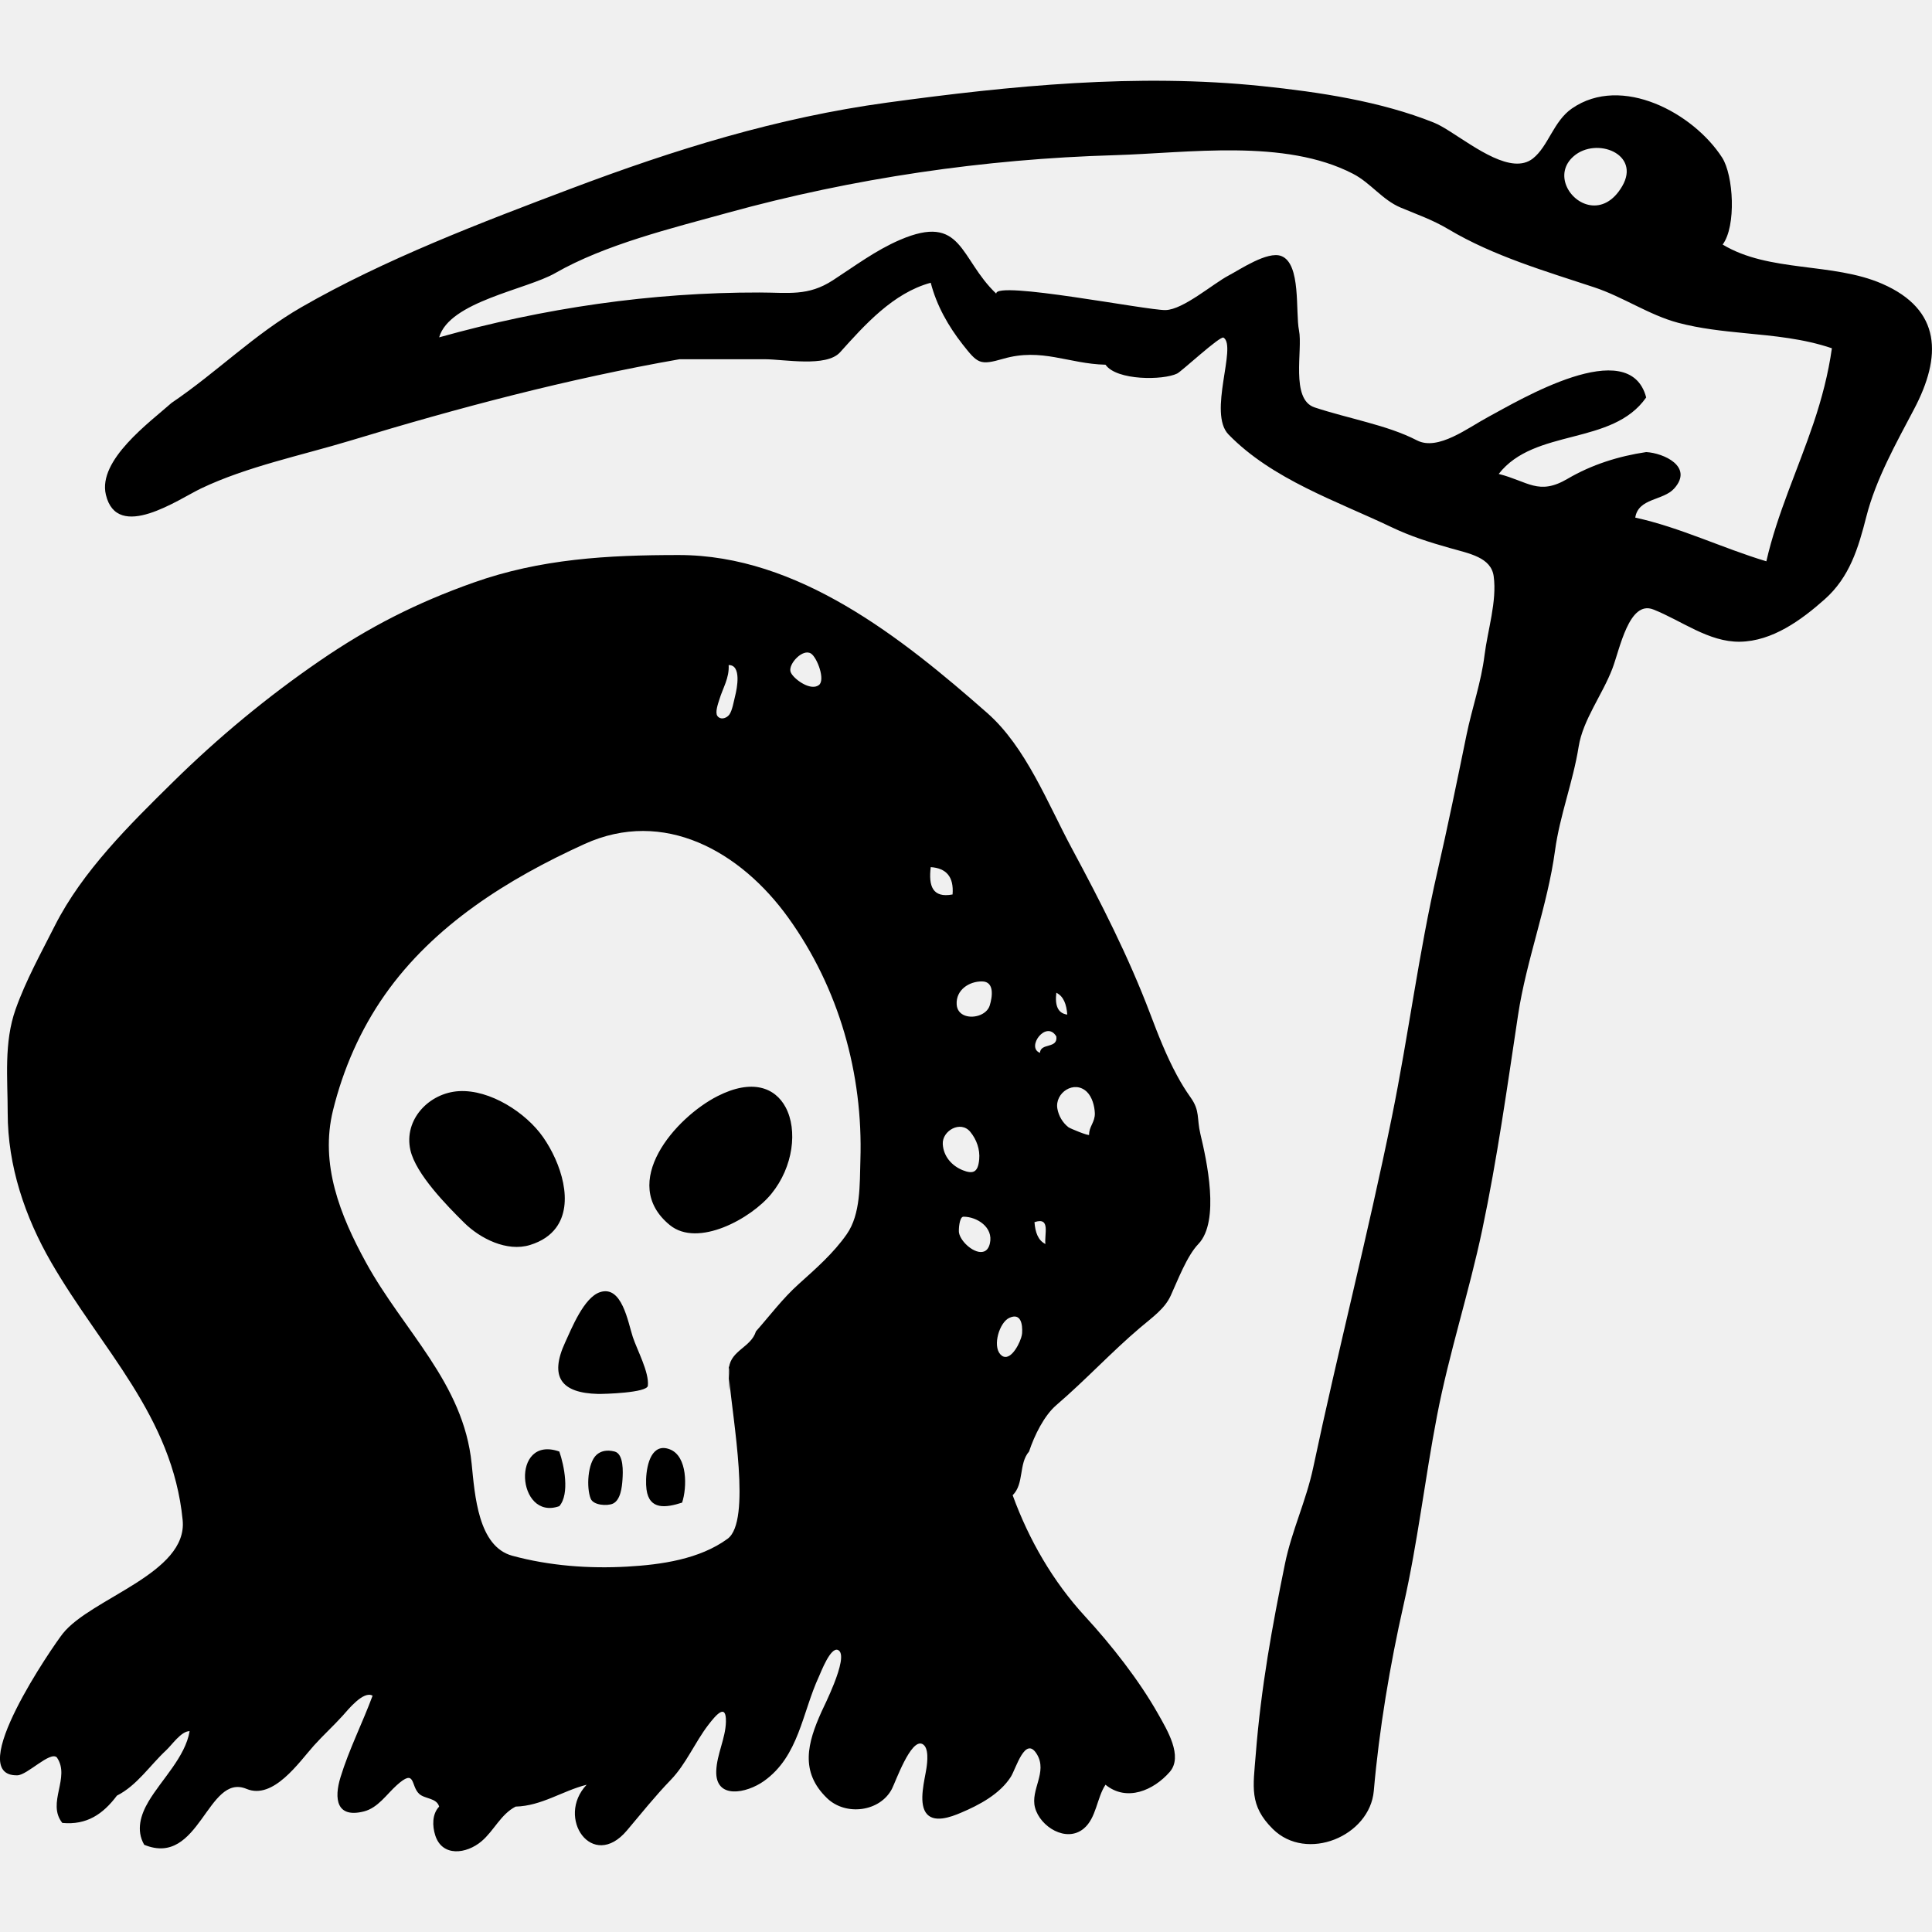
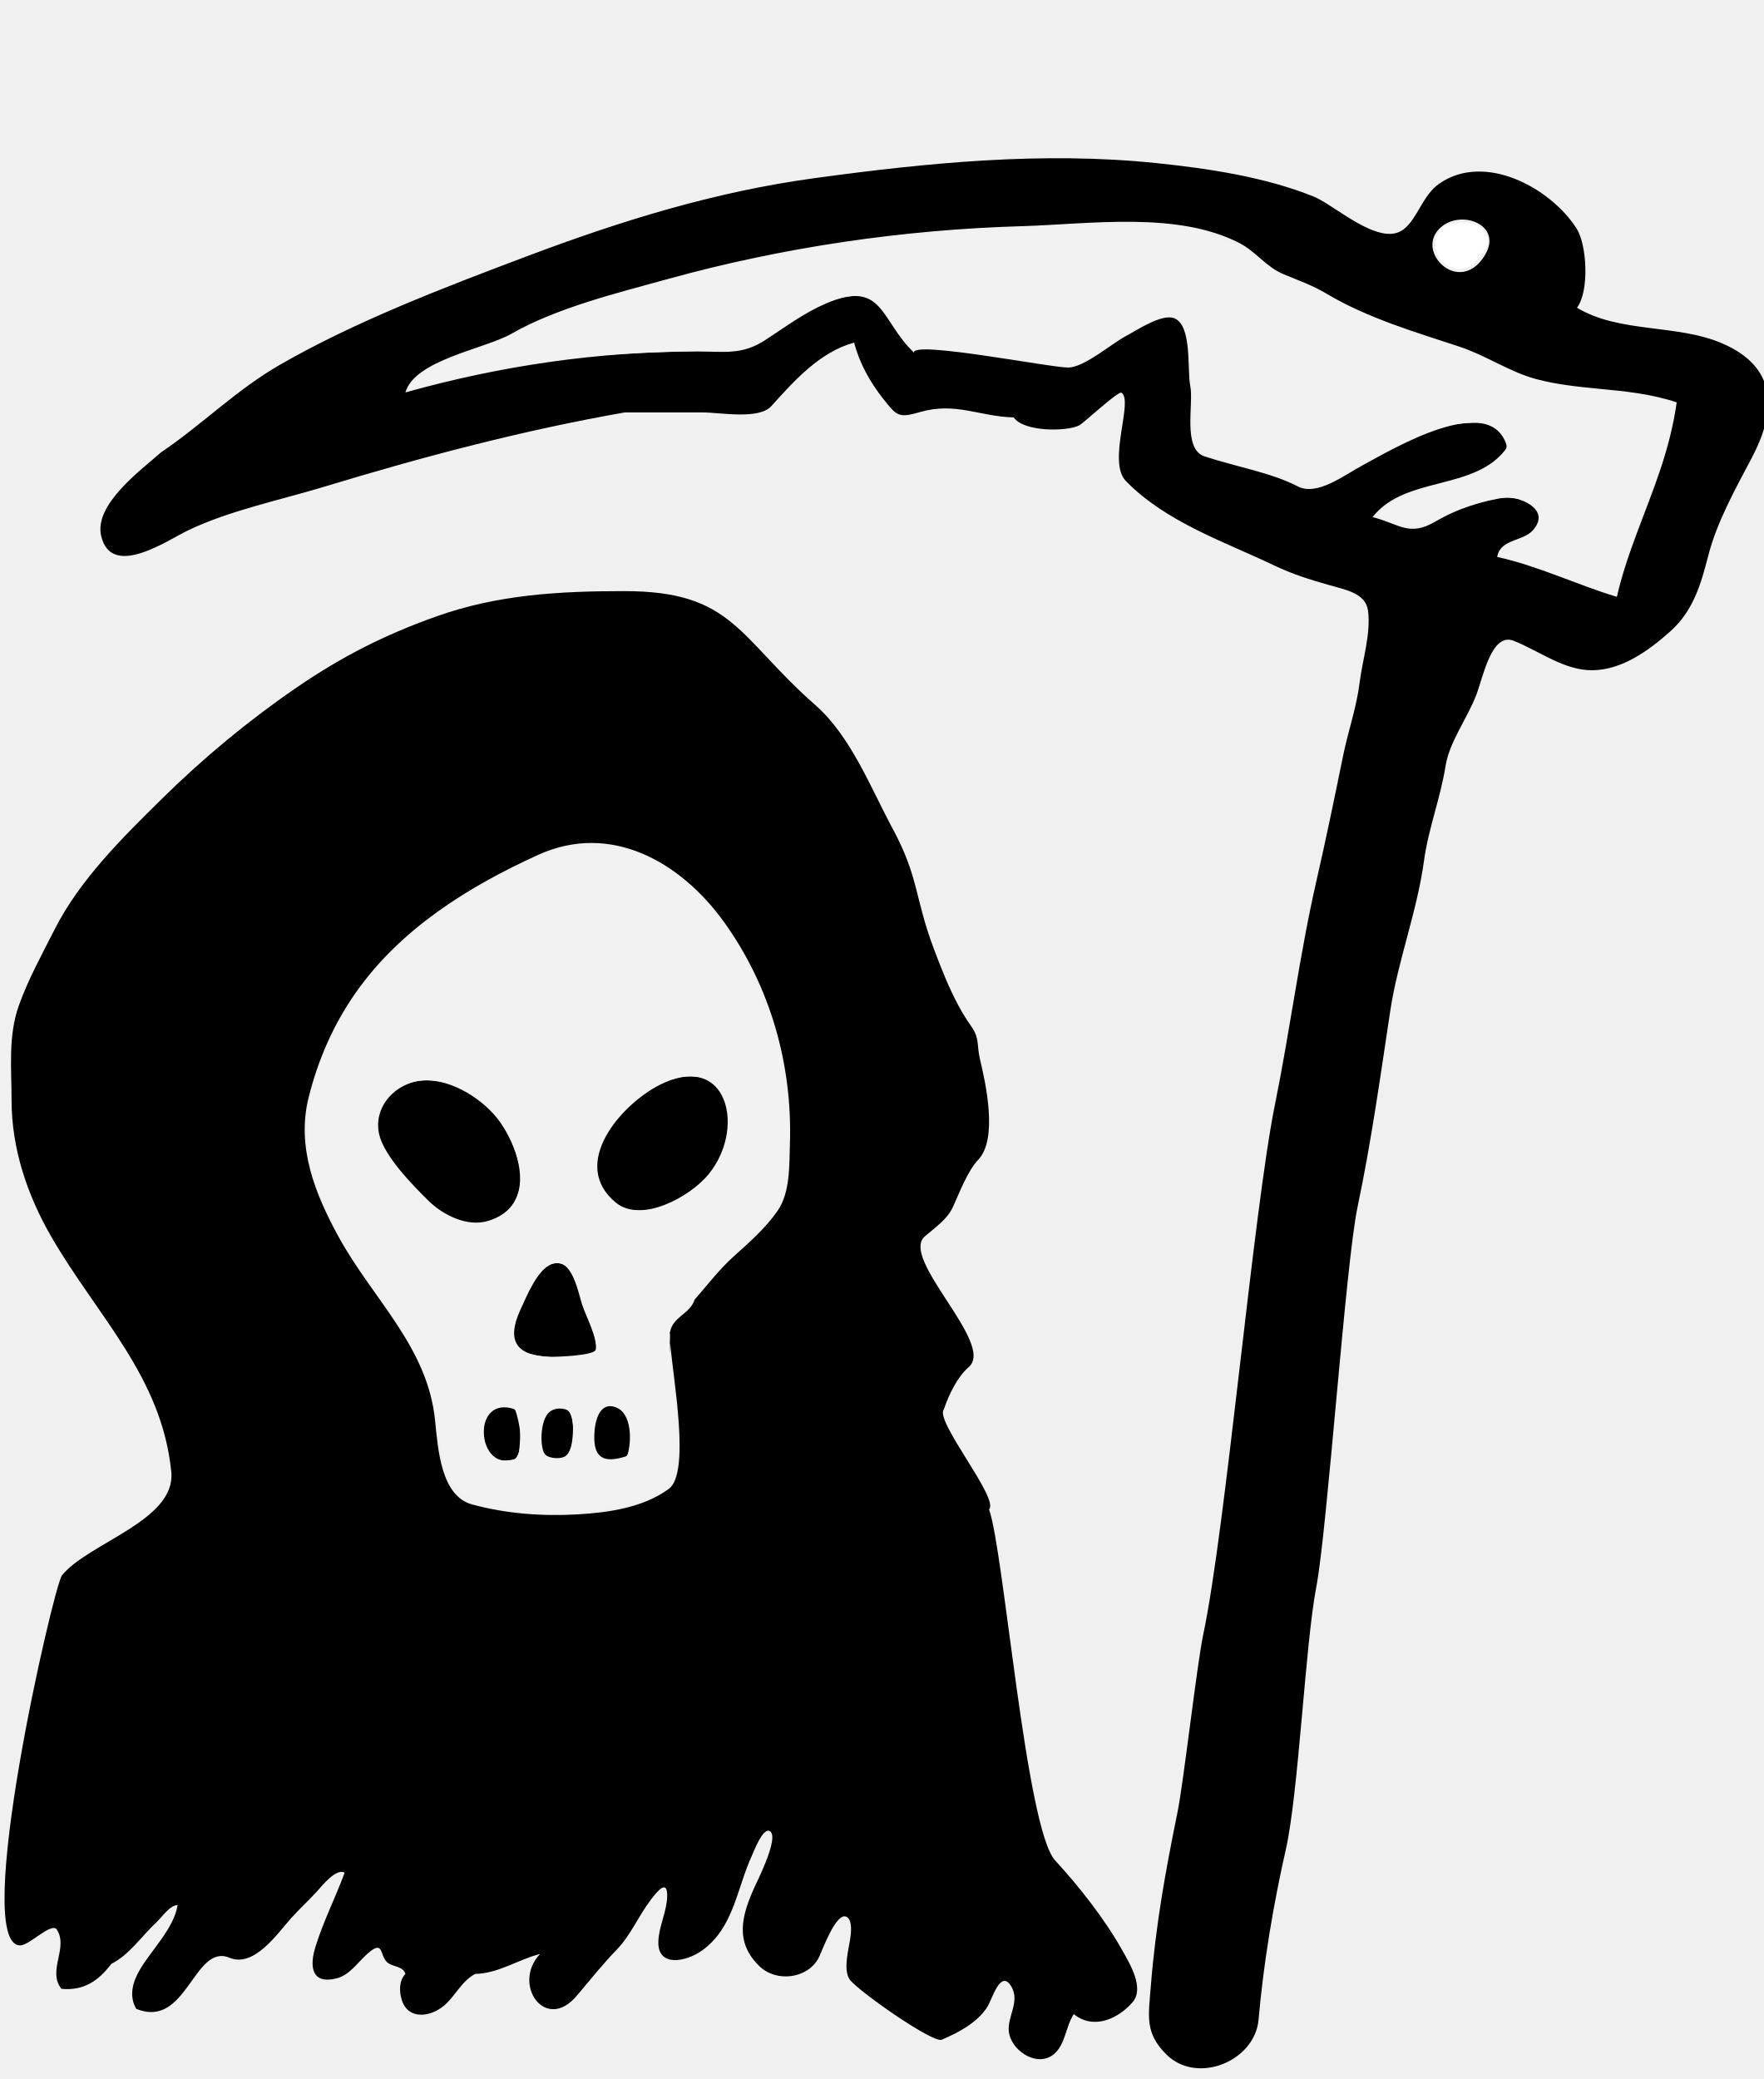
- <svg xmlns="http://www.w3.org/2000/svg" version="1.1" id="Capa_1" x="0px" y="0px" viewBox="0 0 117.319 117.319" style="enable-background:new 0 0 117.319 117.319;" xml:space="preserve">
-   <g id="_x30_304-death-scythe">
-     <g>
-       <path style="fill-rule:evenodd;clip-rule:evenodd;" d="M114.295,17.233c-3.003-1.311-6.868-0.677-9.688-2.383    c0.837-1.123,0.659-4.205-0.032-5.28c-1.735-2.697-6.094-5.072-9.119-2.985c-1.123,0.775-1.436,2.302-2.373,3.04    c-0.322,0.253-0.702,0.336-1.116,0.304c-1.619-0.126-3.755-2.024-4.885-2.479c-3.244-1.303-6.992-1.863-10.449-2.222    C69.047,4.441,61.394,5.203,53.87,6.231c-6.676,0.911-12.908,2.85-19.195,5.223c-5.455,2.059-11.307,4.287-16.365,7.196    c-2.885,1.66-5.131,3.947-7.892,5.816c-1.325,1.176-4.49,3.47-3.989,5.575c0.685,2.88,4.431,0.263,5.773-0.377    c2.788-1.333,6.115-2.012,9.07-2.907c6.572-1.998,13.221-3.755,19.99-4.943h5.159c1.193,0,3.758,0.505,4.592-0.422    c1.489-1.653,3.218-3.602,5.505-4.222c0.359,1.384,1.061,2.628,1.94,3.747c0.914,1.162,1.041,1.28,2.456,0.871    c2.346-0.681,3.957,0.304,6.217,0.359c0.677,0.97,3.506,0.95,4.351,0.536c0.274-0.134,2.612-2.308,2.816-2.181    c0.832,0.516-0.965,4.583,0.302,5.881c2.662,2.734,6.578,4.043,9.887,5.624c1.177,0.561,2.273,0.909,3.563,1.274    c1.192,0.338,2.496,0.567,2.653,1.714c0.207,1.515-0.368,3.274-0.556,4.789c-0.206,1.663-0.762,3.221-1.097,4.858    c-0.565,2.768-1.134,5.535-1.766,8.289c-1.135,4.945-1.753,9.918-2.763,14.892c-1.456,7.163-3.271,14.174-4.777,21.293    c-0.427,2.02-1.306,3.834-1.717,5.85c-0.381,1.868-0.744,3.741-1.048,5.622c-0.317,1.973-0.569,3.957-0.725,5.948    c-0.156,1.977-0.408,3.095,1.033,4.524c2.053,2.039,5.896,0.447,6.136-2.314c0.324-3.724,0.98-7.64,1.807-11.291    c0.861-3.794,1.292-7.636,2.031-11.479c0.734-3.818,1.947-7.502,2.747-11.3c0.91-4.314,1.518-8.684,2.175-13.041    c0.5-3.317,1.79-6.634,2.244-9.983c0.291-2.143,1.094-4.171,1.434-6.305c0.262-1.647,1.443-3.15,2.054-4.758    c0.451-1.188,1.01-4.159,2.479-3.58c1.7,0.667,3.365,1.989,5.26,1.959c1.969-0.029,3.729-1.315,5.141-2.569    c1.524-1.349,2.051-3.121,2.536-5.025c0.578-2.271,1.806-4.454,2.901-6.533C117.912,21.654,117.915,18.812,114.295,17.233z     M95.564,9.484c1.371-1.187,4.092-0.141,2.941,1.826c-1.12,1.916-2.905,1.16-3.39-0.031C94.878,10.697,94.951,10.012,95.564,9.484    z M110.131,25.678c-0.946,2.809-2.209,5.506-2.871,8.407c-2.682-0.805-5.214-2.053-7.96-2.654    c0.182-1.195,1.696-1.023,2.362-1.765c1.197-1.333-0.645-2.157-1.699-2.214c-1.668,0.247-3.31,0.763-4.774,1.623    c-1.758,1.033-2.395,0.157-4.181-0.296c2.184-2.803,6.896-1.694,8.955-4.644c-1.014-3.873-7.746,0.196-9.578,1.176    c-1.239,0.66-3.062,2.09-4.339,1.431c-0.953-0.491-1.988-0.809-3.017-1.095c-1.068-0.3-2.15-0.56-3.204-0.909    c-1.478-0.491-0.706-3.486-0.944-4.672c-0.225-1.117,0.141-4.065-1.082-4.521c-0.836-0.312-2.514,0.83-3.187,1.182    c-0.962,0.506-2.76,2.077-3.835,2.102c-1.119,0.024-10.363-1.812-10.281-0.997c-2.248-2.132-2.027-4.911-5.856-3.262    c-1.463,0.63-2.736,1.588-4.062,2.448c-1.51,0.983-2.691,0.746-4.453,0.744c-6.59-0.012-13.117,0.946-19.458,2.723    c0.621-2.171,5.297-2.897,7.045-3.9c3.039-1.741,7.075-2.724,10.468-3.661c7.617-2.102,15.6-3.272,23.488-3.5    c4.513-0.133,10.34-1.021,14.493,1.129c1.07,0.552,1.777,1.584,2.894,2.053c0.997,0.42,1.926,0.734,2.9,1.315    c2.738,1.631,5.906,2.55,8.844,3.523c1.751,0.577,3.34,1.688,5.107,2.157c1.338,0.355,2.694,0.497,4.052,0.63    c1.773,0.173,3.549,0.33,5.282,0.917C111.022,22.694,110.628,24.202,110.131,25.678z M72.298,66.641    c-0.302-0.426-0.577-0.87-0.824-1.331c-0.652-1.203-1.15-2.481-1.633-3.757c-1.313-3.466-2.997-6.766-4.752-10.03    c-1.472-2.738-2.787-6.156-5.141-8.228c-5.181-4.558-11.483-9.595-18.736-9.591c-4.318,0-8.394,0.23-12.465,1.676    c-3.459,1.227-6.336,2.693-9.314,4.736c-3.186,2.183-6.181,4.664-8.933,7.375c-2.629,2.589-5.489,5.402-7.17,8.721    c-0.837,1.657-1.762,3.323-2.383,5.076c-0.718,2.028-0.48,4.187-0.48,6.293c0,3.209,1.045,6.311,2.64,9.071    c3.054,5.286,7.367,9.328,7.985,15.658c0.317,3.235-5.543,4.721-7.273,6.88c-0.551,0.689-6.087,8.688-2.766,8.615    c0.605-0.012,1.989-1.484,2.398-1.089c0.849,1.219-0.635,2.764,0.332,3.979c1.477,0.141,2.466-0.524,3.317-1.657    c1.227-0.624,1.996-1.831,2.985-2.75c0.354-0.326,0.915-1.168,1.43-1.166c-0.262,1.568-1.703,2.936-2.493,4.267    c-0.482,0.813-0.772,1.751-0.265,2.634c3.377,1.39,3.826-4.391,6.214-3.394c1.63,0.679,3.192-1.627,4.088-2.628    c0.565-0.63,1.188-1.193,1.752-1.818c0.299-0.332,1.26-1.543,1.814-1.213c-0.611,1.651-1.43,3.262-1.947,4.948    c-0.403,1.313-0.25,2.503,1.422,2.079c0.85-0.218,1.373-1.034,1.988-1.588c1.166-1.054,0.836,0.028,1.363,0.518    c0.346,0.324,1.061,0.238,1.216,0.777c-0.436,0.459-0.416,1.178-0.24,1.737c0.42,1.333,1.897,1.146,2.813,0.369    c0.757-0.64,1.164-1.637,2.071-2.106c1.584-0.041,2.826-0.95,4.312-1.327c-1.894,2,0.35,5.265,2.447,2.776    c0.877-1.04,1.714-2.089,2.661-3.07c0.928-0.958,1.467-2.283,2.286-3.347c0.444-0.575,1.092-1.356,1.064-0.179    c-0.023,1.003-0.55,1.963-0.587,2.978c-0.063,1.755,1.842,1.366,2.893,0.62c2.133-1.513,2.322-4.154,3.345-6.356    c0.119-0.257,0.699-1.798,1.15-1.607c0.395,0.169,0.124,1.134-0.238,2.051c-0.3,0.762-0.663,1.49-0.759,1.702    c-0.851,1.89-1.328,3.645,0.34,5.251c1.139,1.095,3.213,0.82,3.935-0.565c0.22-0.422,1.143-3.062,1.845-2.73    c0.426,0.202,0.302,1.142,0.252,1.476c-0.105,0.701-0.477,2.02-0.046,2.681c0.448,0.687,1.538,0.277,2.135,0.022    c1.119-0.471,2.369-1.137,3.035-2.183c0.312-0.489,0.877-2.55,1.587-1.368c0.655,1.091-0.408,2.151-0.117,3.237    c0.308,1.162,1.902,2.155,2.959,1.272c0.766-0.638,0.789-1.859,1.32-2.662c1.294,1.056,2.927,0.338,3.899-0.775    c0.827-0.946-0.157-2.554-0.702-3.521c-1.162-2.059-2.842-4.193-4.435-5.924c-1.954-2.124-3.413-4.654-4.399-7.359    c0.711-0.699,0.353-1.912,0.995-2.654c0.329-0.993,0.921-2.187,1.658-2.819c1.79-1.537,3.356-3.235,5.084-4.699    c0.752-0.64,1.492-1.144,1.86-1.947c0.422-0.92,0.983-2.412,1.68-3.137c1.33-1.39,0.498-5.107,0.121-6.688    C72.664,67.906,72.881,67.456,72.298,66.641z M49.251,39.689c0.371,0.245,0.881,1.602,0.475,1.91    c-0.476,0.361-1.389-0.273-1.65-0.667c-0.037-0.055-0.062-0.108-0.076-0.159C47.878,40.301,48.755,39.361,49.251,39.689z     M43.679,42.488c0.219-0.726,0.613-1.311,0.568-2.102c0.798-0.014,0.504,1.439,0.396,1.863c-0.078,0.304-0.172,0.895-0.356,1.146    c-0.14,0.189-0.43,0.306-0.629,0.173c-0.035-0.022-0.067-0.053-0.095-0.092C43.409,43.258,43.608,42.718,43.679,42.488z     M51.42,74.943c-0.804,1.154-1.867,2.084-2.905,3.017c-0.997,0.895-1.732,1.89-2.611,2.886c-0.297,0.965-1.502,1.144-1.635,2.195    c0.005,0.14,0.009,0.407,0.01,0.675c0.207,2.475,1.359,8.659-0.095,9.723c-1.704,1.248-4.041,1.576-6.091,1.692    c-2.328,0.133-4.73-0.047-6.986-0.66c-2.071-0.565-2.272-3.659-2.467-5.594c-0.493-4.899-4.134-8.05-6.416-12.211    c-1.566-2.856-2.812-5.967-2.001-9.249c0.617-2.501,1.659-4.888,3.14-6.998c2.98-4.246,7.481-7.051,12.128-9.165    c4.82-2.195,9.478,0.443,12.374,4.469c3.077,4.277,4.551,9.475,4.382,14.728C52.202,71.908,52.273,73.72,51.42,74.943z     M56.518,52.656c0.933,0.061,1.413,0.577,1.326,1.659C56.618,54.546,56.379,53.79,56.518,52.656z M57.249,69.474    c-0.045-0.811,1.085-1.459,1.672-0.742c0.384,0.469,0.595,1.066,0.54,1.67c-0.038,0.404-0.13,0.65-0.329,0.74    c-0.152,0.065-0.365,0.041-0.664-0.079C57.793,70.793,57.29,70.216,57.249,69.474z M60.11,75.506    c-0.064,0.279-0.196,0.434-0.361,0.491c-0.534,0.196-1.42-0.575-1.516-1.148c-0.026-0.155,0.015-0.966,0.274-0.966    C59.321,73.883,60.337,74.522,60.11,75.506z M60.1,61.059c-0.185,0.595-1.069,0.838-1.601,0.567    c-0.225-0.114-0.388-0.322-0.406-0.634c-0.052-0.881,0.758-1.407,1.544-1.396C60.401,59.605,60.262,60.537,60.1,61.059z     M62.066,80.959c-0.005,0.073-0.026,0.169-0.06,0.279c-0.19,0.595-0.778,1.547-1.267,0.997c-0.472-0.532-0.049-1.93,0.548-2.208    C61.995,79.699,62.102,80.421,62.066,80.959z M64.145,60.284c0.445,0.218,0.618,0.709,0.664,1.327    C64.225,61.532,64.053,61.041,64.145,60.284z M63.482,75.541c-0.445-0.218-0.618-0.709-0.664-1.327    C63.817,73.879,63.406,74.954,63.482,75.541z M63.151,63.933c-0.864-0.328,0.382-2.022,0.994-0.995    C64.247,63.703,63.187,63.306,63.151,63.933z M66.136,68.907c0.002,0.094-1.153-0.377-1.258-0.459    c-0.352-0.273-0.592-0.687-0.67-1.125c-0.168-0.962,1.026-1.765,1.794-1.019c0.318,0.308,0.465,0.862,0.481,1.291    C66.502,68.145,66.123,68.406,66.136,68.907z M44.247,83.169c0.002-0.047,0.017-0.083,0.022-0.127    C44.264,82.901,44.256,82.889,44.247,83.169z M44.279,83.718c-0.017-0.208-0.03-0.399-0.032-0.549    C44.271,85.083,44.282,84.422,44.279,83.718z M43.578,66.559c-2.565,1.301-6.032,5.27-2.907,7.83    c1.705,1.398,4.95-0.397,6.169-1.894c1.338-1.641,1.601-3.877,0.868-5.253C47.07,66.041,45.676,65.495,43.578,66.559z     M33.756,74.568c1.125-1.496,0.31-3.957-0.773-5.51c-1.041-1.494-3.225-2.905-5.114-2.799c-1.821,0.106-3.366,1.733-2.948,3.58    c0.33,1.453,2.213,3.37,3.274,4.418c0.967,0.954,2.591,1.777,3.992,1.343C32.912,75.376,33.421,75.015,33.756,74.568z     M39.34,84.15c0.045-0.408-0.118-0.952-0.326-1.492c-0.208-0.542-0.46-1.083-0.59-1.478c-0.292-0.897-0.659-3.16-1.993-2.713    c-0.974,0.324-1.717,2.193-2.109,3.041c-0.986,2.13-0.218,3.082,1.985,3.137C36.684,84.653,39.292,84.578,39.34,84.15z     M40.67,88.008c-0.263-0.1-0.481-0.1-0.661-0.026c-0.738,0.298-0.839,1.798-0.751,2.462c0.169,1.268,1.187,1.113,2.162,0.801    C41.722,90.341,41.763,88.424,40.67,88.008z M33.964,91.46c0.648-0.746,0.29-2.493,0-3.317    C31.004,87.101,31.373,92.385,33.964,91.46z M37.323,88.143c-0.487-0.124-0.846-0.026-1.098,0.2    c-0.546,0.493-0.624,2.004-0.355,2.664c0.164,0.402,0.995,0.454,1.343,0.302c0.472-0.212,0.558-1.011,0.587-1.466    C37.83,89.391,37.884,88.29,37.323,88.143z" />
+ <svg xmlns="http://www.w3.org/2000/svg" version="1.1" id="Capa_1" x="0px" y="0px" viewBox="0 0 117.319 138.319" xml:space="preserve" width="117.319" height="138.319">
+   <defs id="defs40" />
+   <g id="_x30_304-death-scythe" transform="translate(0.3027453,5.62406)">
+     <g id="g4">
+       <path style="clip-rule:evenodd;fill-rule:evenodd" d="m 114.295,17.233 c -3.003,-1.311 -6.868,-0.677 -9.688,-2.383 0.837,-1.123 0.659,-4.205 -0.032,-5.28 C 102.84,6.873 98.481,4.498 95.456,6.585 94.333,7.36 94.02,8.887 93.083,9.625 92.761,9.878 92.381,9.961 91.967,9.929 90.348,9.803 88.212,7.905 87.082,7.45 83.838,6.147 80.09,5.587 76.633,5.228 69.047,4.441 61.394,5.203 53.87,6.231 47.194,7.142 40.962,9.081 34.675,11.454 29.22,13.513 23.368,15.741 18.31,18.65 c -2.885,1.66 -5.131,3.947 -7.892,5.816 -1.325,1.176 -4.49,3.47 -3.989,5.575 0.685,2.88 4.431,0.263 5.773,-0.377 2.788,-1.333 6.115,-2.012 9.07,-2.907 6.572,-1.998 13.221,-3.755 19.99,-4.943 l 5.159,0 c 1.193,0 3.758,0.505 4.592,-0.422 1.489,-1.653 3.218,-3.602 5.505,-4.222 0.359,1.384 1.061,2.628 1.94,3.747 0.914,1.162 1.041,1.28 2.456,0.871 2.346,-0.681 3.957,0.304 6.217,0.359 0.677,0.97 3.506,0.95 4.351,0.536 0.274,-0.134 2.612,-2.308 2.816,-2.181 0.832,0.516 -0.965,4.583 0.302,5.881 2.662,2.734 6.578,4.043 9.887,5.624 1.177,0.561 2.273,0.909 3.563,1.274 1.192,0.338 2.496,0.567 2.653,1.714 0.207,1.515 -0.368,3.274 -0.556,4.789 -0.206,1.663 -0.762,3.221 -1.097,4.858 -0.565,2.768 -1.134,5.535 -1.766,8.289 -1.135,4.945 -1.753,9.918 -2.763,14.892 -1.456,7.163 -3.271,28.174 -4.777,35.293 -0.427,2.02 -1.306,9.834 -1.717,11.85 -0.381,1.868 -0.744,3.741 -1.048,5.622 -0.317,1.973 -0.569,3.957 -0.725,5.948 -0.156,1.977 -0.408,3.095 1.033,4.524 2.053,2.039 5.896,0.447 6.136,-2.314 0.324,-3.724 0.98,-7.64 1.807,-11.291 0.861,-3.794 1.292,-13.636 2.031,-17.479 0.734,-3.818 1.947,-21.502 2.747,-25.3 0.91,-4.314 1.518,-8.684 2.175,-13.041 0.5,-3.317 1.79,-6.634 2.244,-9.983 0.291,-2.143 1.094,-4.171 1.434,-6.305 0.262,-1.647 1.443,-3.15 2.054,-4.758 0.451,-1.188 1.01,-4.159 2.479,-3.58 1.7,0.667 3.365,1.989 5.26,1.959 1.969,-0.029 3.729,-1.315 5.141,-2.569 1.524,-1.349 2.051,-3.121 2.536,-5.025 0.578,-2.271 1.806,-4.454 2.901,-6.533 1.68,-3.187 1.683,-6.029 -1.937,-7.608 z M 95.564,9.484 c 1.371,-1.187 4.092,-0.141 2.941,1.826 -1.12,1.916 -2.905,1.16 -3.39,-0.031 -0.237,-0.582 -0.164,-1.267 0.449,-1.795 z m 14.567,16.194 c -0.946,2.809 -2.209,5.506 -2.871,8.407 -2.682,-0.805 -5.214,-2.053 -7.96,-2.654 0.182,-1.195 1.696,-1.023 2.362,-1.765 1.197,-1.333 -0.645,-2.157 -1.699,-2.214 -1.668,0.247 -3.31,0.763 -4.774,1.623 -1.758,1.033 -2.395,0.157 -4.181,-0.296 2.184,-2.803 6.896,-1.694 8.955,-4.644 -1.014,-3.873 -7.746,0.196 -9.578,1.176 -1.239,0.66 -3.062,2.09 -4.339,1.431 -0.953,-0.491 -1.988,-0.809 -3.017,-1.095 -1.068,-0.3 -2.15,-0.56 -3.204,-0.909 -1.478,-0.491 -0.706,-3.486 -0.944,-4.672 -0.225,-1.117 0.141,-4.065 -1.082,-4.521 -0.836,-0.312 -2.514,0.83 -3.187,1.182 -0.962,0.506 -2.76,2.077 -3.835,2.102 C 69.658,18.853 60.414,17.017 60.496,17.832 58.248,15.7 58.469,12.921 54.64,14.57 c -1.463,0.63 -2.736,1.588 -4.062,2.448 -1.51,0.983 -2.691,0.746 -4.453,0.744 -6.59,-0.012 -13.117,0.946 -19.458,2.723 0.621,-2.171 5.297,-2.897 7.045,-3.9 3.039,-1.741 7.075,-2.724 10.468,-3.661 7.617,-2.102 15.6,-3.272 23.488,-3.5 4.513,-0.133 10.34,-1.021 14.493,1.129 1.07,0.552 1.777,1.584 2.894,2.053 0.997,0.42 1.926,0.734 2.9,1.315 2.738,1.631 5.906,2.55 8.844,3.523 1.751,0.577 3.34,1.688 5.107,2.157 1.338,0.355 2.694,0.497 4.052,0.63 1.773,0.173 3.549,0.33 5.282,0.917 -0.218,1.546 -0.612,3.054 -1.109,4.53 z M 64.298,62.641 c -0.302,-0.426 -0.577,-0.87 -0.824,-1.331 -0.652,-1.203 -1.15,-2.481 -1.633,-3.757 -1.313,-3.466 -0.997,-4.766 -2.752,-8.03 -1.472,-2.738 -2.787,-6.156 -5.141,-8.228 -5.181,-4.558 -5.483,-7.595 -12.736,-7.591 -4.318,0 -8.394,0.23 -12.465,1.676 -3.459,1.227 -6.336,2.693 -9.314,4.736 -3.186,2.183 -6.181,4.664 -8.933,7.375 -2.629,2.589 -5.489,5.402 -7.17,8.721 -0.837,1.657 -1.762,3.323 -2.383,5.076 -0.718,2.028 -0.48,4.187 -0.48,6.293 0,3.209 1.045,6.311 2.64,9.071 3.054,5.286 7.367,9.328 7.985,15.658 0.317,3.235 -5.543,4.721 -7.273,6.88 -0.551,0.689 -6.087,24.688 -2.766,24.615 0.605,-0.012 1.989,-1.484 2.398,-1.089 0.849,1.219 -0.635,2.764 0.332,3.979 1.477,0.141 2.466,-0.524 3.317,-1.657 1.227,-0.624 1.996,-1.831 2.985,-2.75 0.354,-0.326 0.915,-1.168 1.43,-1.166 -0.262,1.568 -1.703,2.936 -2.493,4.267 -0.482,0.813 -0.772,1.751 -0.265,2.634 3.377,1.39 3.826,-4.391 6.214,-3.394 1.63,0.679 3.192,-1.627 4.088,-2.628 0.565,-0.63 1.188,-1.193 1.752,-1.818 0.299,-0.332 1.26,-1.543 1.814,-1.213 -0.611,1.651 -1.43,3.262 -1.947,4.948 -0.403,1.313 -0.25,2.503 1.422,2.079 0.85,-0.218 1.373,-1.034 1.988,-1.588 1.166,-1.054 0.836,0.028 1.363,0.518 0.346,0.324 1.061,0.238 1.216,0.777 -0.436,0.459 -0.416,1.178 -0.24,1.737 0.42,1.333 1.897,1.146 2.813,0.369 0.757,-0.64 1.164,-1.637 2.071,-2.106 1.584,-0.041 2.826,-0.95 4.312,-1.327 -1.894,2 0.35,5.265 2.447,2.776 0.877,-1.04 1.714,-2.089 2.661,-3.07 0.928,-0.958 1.467,-2.283 2.286,-3.347 0.444,-0.575 1.092,-1.356 1.064,-0.179 -0.023,1.003 -0.55,1.963 -0.587,2.978 -0.063,1.755 1.842,1.366 2.893,0.62 2.133,-1.513 2.322,-4.154 3.345,-6.356 0.119,-0.257 0.699,-1.798 1.15,-1.607 0.395,0.169 0.124,1.134 -0.238,2.051 -0.3,0.762 -0.663,1.49 -0.759,1.702 -0.851,1.89 -1.328,3.645 0.34,5.251 1.139,1.095 3.213,0.82 3.935,-0.565 0.22,-0.422 1.143,-3.062 1.845,-2.73 0.426,0.202 0.302,1.142 0.252,1.476 -0.105,0.701 -0.477,2.02 -0.046,2.681 0.448,0.687 5.538,4.277 6.135,4.022 1.119,-0.471 2.369,-1.137 3.035,-2.183 0.312,-0.489 0.877,-2.55 1.587,-1.368 0.655,1.091 -0.408,2.151 -0.117,3.237 0.308,1.162 1.902,2.155 2.959,1.272 0.766,-0.638 0.789,-1.859 1.32,-2.662 1.294,1.056 2.927,0.338 3.899,-0.775 0.827,-0.946 -0.157,-2.554 -0.702,-3.521 -1.162,-2.059 -2.842,-4.193 -4.435,-5.924 -1.954,-2.124 -3.413,-20.654 -4.399,-23.359 0.711,-0.699 -3.647,-5.912 -3.005,-6.654 0.329,-0.993 0.921,-2.187 1.658,-2.819 1.79,-1.537 -4.644,-7.235 -2.916,-8.699 0.752,-0.64 1.492,-1.144 1.86,-1.947 0.422,-0.92 0.983,-2.412 1.68,-3.137 1.33,-1.39 0.498,-5.107 0.121,-6.688 -0.227,-0.947 -0.01,-1.397 -0.593,-2.212 z M 49.251,39.689 c -32.834,73.087 -16.417,36.543 0,0 z m 2.169,35.254 c -0.804,1.154 -1.867,2.084 -2.905,3.017 -0.997,0.895 -1.732,1.89 -2.611,2.886 -0.297,0.965 -1.502,1.144 -1.635,2.195 0.005,0.14 0.009,0.407 0.01,0.675 0.207,2.475 1.359,8.659 -0.095,9.723 -1.704,1.248 -4.041,1.576 -6.091,1.692 -2.328,0.133 -4.73,-0.047 -6.986,-0.66 -2.071,-0.565 -2.272,-3.659 -2.467,-5.594 -0.493,-4.899 -4.134,-8.05 -6.416,-12.211 -1.566,-2.856 -2.812,-5.967 -2.001,-9.249 0.617,-2.501 1.659,-4.888 3.14,-6.998 2.98,-4.246 7.481,-7.051 12.128,-9.165 4.82,-2.195 9.478,0.443 12.374,4.469 3.077,4.277 4.551,9.475 4.382,14.728 -0.045,1.457 0.026,3.269 -0.827,4.492 z m -7.173,8.226 c 0.002,-0.047 0.017,-0.083 0.022,-0.127 -0.005,-0.141 -0.013,-0.153 -0.022,0.127 z m 0.032,0.549 c -0.017,-0.208 -0.03,-0.399 -0.032,-0.549 0.024,1.914 0.035,1.253 0.032,0.549 z M 43.578,66.559 c -2.565,1.301 -6.032,5.27 -2.907,7.83 1.705,1.398 4.95,-0.397 6.169,-1.894 1.338,-1.641 1.601,-3.877 0.868,-5.253 -0.638,-1.201 -2.032,-1.747 -4.13,-0.683 z m -9.822,8.009 c 1.125,-1.496 0.31,-3.957 -0.773,-5.51 -1.041,-1.494 -3.225,-2.905 -5.114,-2.799 -1.821,0.106 -3.366,1.733 -2.948,3.58 0.33,1.453 2.213,3.37 3.274,4.418 0.967,0.954 2.591,1.777 3.992,1.343 0.725,-0.224 1.234,-0.585 1.569,-1.032 z m 5.584,9.582 c 0.045,-0.408 -0.118,-0.952 -0.326,-1.492 -0.208,-0.542 -0.46,-1.083 -0.59,-1.478 -0.292,-0.897 -0.659,-3.16 -1.993,-2.713 -0.974,0.324 -1.717,2.193 -2.109,3.041 -0.986,2.13 -0.218,3.082 1.985,3.137 0.377,0.008 2.985,-0.067 3.033,-0.495 z m 1.33,3.858 c -0.263,-0.1 -0.481,-0.1 -0.661,-0.026 -0.738,0.298 -0.839,1.798 -0.751,2.462 0.169,1.268 1.187,1.113 2.162,0.801 0.302,-0.904 0.343,-2.821 -0.75,-3.237 z m -6.706,3.452 c 0.648,-0.746 0.29,-2.493 0,-3.317 -2.96,-1.042 -2.591,4.242 0,3.317 z m 3.359,-3.317 c -0.487,-0.124 -0.846,-0.026 -1.098,0.2 -0.546,0.493 -0.624,2.004 -0.355,2.664 0.164,0.402 0.995,0.454 1.343,0.302 0.472,-0.212 0.558,-1.011 0.587,-1.466 0.03,-0.452 0.084,-1.553 -0.477,-1.7 z" id="path6" />
    </g>
  </g>
-   <g>
- </g>
-   <g>
- </g>
-   <g>
- </g>
-   <g>
- </g>
-   <g>
- </g>
-   <g>
- </g>
-   <g>
- </g>
-   <g>
- </g>
-   <g>
- </g>
-   <g>
- </g>
-   <g>
- </g>
-   <g>
- </g>
-   <g>
- </g>
-   <g>
- </g>
-   <g>
- </g>
+   <g id="g8" transform="translate(0,21)" />
+   <g id="g10" transform="translate(0,21)" />
+   <g id="g12" transform="translate(0,21)" />
+   <g id="g14" transform="translate(0,21)" />
+   <g id="g16" transform="translate(0,21)" />
+   <g id="g18" transform="translate(0,21)" />
+   <g id="g20" transform="translate(0,21)" />
+   <g id="g22" transform="translate(0,21)" />
+   <g id="g24" transform="translate(0,21)" />
+   <g id="g26" transform="translate(0,21)" />
+   <g id="g28" transform="translate(0,21)" />
+   <g id="g30" transform="translate(0,21)" />
+   <g id="g32" transform="translate(0,21)" />
+   <g id="g34" transform="translate(0,21)" />
+   <g id="g36" transform="translate(0,21)" />
+   <path style="fill:#f2f2f2" d="m 33.409,100.408 c -3.015,-0.5 -3.75,-1.362 -4.226,-4.957 -0.454,-3.43 -1.085,-4.928 -3.77,-8.955 -2.682,-4.022 -3.926,-6.327 -4.538,-8.406 -1.006,-3.415 -0.071,-7.4 2.721,-11.601 2.325,-3.498 6.12,-6.542 11.199,-8.983 2.351,-1.13 2.555,-1.182 4.573,-1.173 1.857,0.008 2.311,0.105 3.75,0.801 6.387,3.09 10.651,13.639 9.007,22.282 -0.09,0.472 -1.055,1.686 -2.781,3.497 -2.452,2.573 -4.416,4.814 -4.839,5.521 -0.097,0.163 -0.007,1.595 0.201,3.182 0.753,5.743 0.478,7.158 -1.559,8.034 -2.218,0.954 -6.527,1.289 -9.738,0.757 z m 1.186,-4.618 c 0.121,-2.091 -0.596,-2.822 -1.884,-1.92 -0.403,0.282 -0.552,0.638 -0.552,1.312 0,1.327 0.597,2.077 1.577,1.981 0.759,-0.074 0.786,-0.118 0.859,-1.374 z m 3.139,1.031 c 0.547,-0.547 0.535,-2.735 -0.018,-3.044 -0.978,-0.547 -1.829,0.356 -1.829,1.942 0,0.753 0.554,1.493 1.119,1.493 0.186,0 0.513,-0.176 0.728,-0.391 z m 3.789,0.198 c 0.483,-0.307 0.644,-1.466 0.335,-2.404 -0.35,-1.06 -1.295,-1.439 -1.952,-0.782 -0.546,0.546 -0.575,2.798 -0.041,3.136 0.446,0.282 1.255,0.307 1.658,0.051 z m -1.92,-7.123 c 0.185,-0.223 0.016,-1 -0.594,-2.73 -0.964,-2.734 -1.215,-3.127 -1.989,-3.127 -0.724,0 -1.454,0.813 -2.231,2.486 -0.723,1.555 -0.819,2.774 -0.254,3.242 0.803,0.667 4.544,0.763 5.069,0.13 z M 32.832,81.186 c 1.012,-0.29 1.813,-1.538 1.813,-2.822 -2.49e-4,-1.491 -1.127,-3.917 -2.264,-4.877 -2.741,-2.313 -6.179,-2.108 -7.144,0.426 -0.313,0.822 -0.306,1.052 0.061,2.013 0.433,1.135 2.623,3.738 3.923,4.664 0.799,0.569 2.062,0.959 2.69,0.83 0.205,-0.042 0.62,-0.147 0.921,-0.234 z m 11.433,-0.928 c 3.117,-1.345 4.876,-4.282 4.055,-6.77 -0.44,-1.333 -1.142,-1.878 -2.423,-1.878 -2.721,0 -6.285,3.416 -6.28,6.019 0.002,0.864 0.593,1.952 1.385,2.552 0.584,0.442 2.32,0.483 3.262,0.077 z" id="path3350" />
+   <path style="fill:#f2f2f2" d="m 104.614,38.552 c -1.367,-0.527 -3.017,-1.09 -3.666,-1.25 -0.649,-0.16 -1.181,-0.398 -1.181,-0.529 0,-0.131 0.502,-0.46 1.115,-0.731 2.68,-1.186 1.695,-3.243 -1.379,-2.879 -0.683,0.081 -2.156,0.56 -3.275,1.065 -1.939,0.875 -2.087,0.904 -3.162,0.618 -0.621,-0.165 -1.223,-0.395 -1.339,-0.51 -0.341,-0.338 1.781,-1.415 4.101,-2.082 2.393,-0.688 3.059,-0.986 3.878,-1.731 0.721,-0.656 0.707,-1.191 -0.048,-1.901 -0.532,-0.5 -0.8,-0.557 -2.175,-0.465 -1.734,0.117 -3.305,0.745 -7.239,2.896 -1.946,1.064 -2.601,1.308 -3.231,1.204 -1.334,-0.219 -6.788,-2.013 -7.22,-2.375 -0.303,-0.254 -0.411,-0.791 -0.422,-2.113 -0.009,-0.974 -0.106,-2.715 -0.216,-3.868 -0.321,-3.367 -1.042,-3.595 -4.566,-1.444 -3.523,2.15 -2.823,2.031 -7.696,1.315 C 64.519,23.427 62.125,23.142 61.572,23.142 c -0.946,0 -1.066,-0.087 -2.051,-1.491 -0.575,-0.82 -1.255,-1.603 -1.511,-1.74 -1.147,-0.614 -3.352,0.032 -5.782,1.694 -2.363,1.617 -2.39,1.623 -8.014,1.812 -6.135,0.206 -9.876,0.738 -16.529,2.35 -1.347,0.326 0.888,-1.297 2.759,-2.005 1.011,-0.382 3.013,-1.226 4.449,-1.875 5.548,-2.508 15.621,-5.024 24.234,-6.053 3.842,-0.459 11.496,-0.893 15.659,-0.889 4.629,0.005 6.604,0.544 9.218,2.518 0.697,0.526 1.356,0.956 1.465,0.956 0.109,0 1.553,0.666 3.209,1.479 1.656,0.813 4.475,1.977 6.265,2.586 1.79,0.609 3.804,1.385 4.474,1.725 1.868,0.946 3.651,1.393 7.183,1.802 1.778,0.206 3.596,0.492 4.04,0.636 0.707,0.23 0.79,0.345 0.662,0.926 -0.381,1.733 -0.974,3.647 -1.979,6.381 -0.603,1.64 -1.271,3.57 -1.484,4.288 -0.213,0.718 -0.467,1.297 -0.564,1.287 -0.097,-0.01 -1.295,-0.449 -2.662,-0.977 z" id="path3352" />
+   <path style="fill:#ffffff" d="m 96.035,17.472 c -0.661,-0.535 -0.735,-1.652 -0.149,-2.239 0.586,-0.586 2.338,-0.543 2.786,0.07 0.49,0.67 0.44,0.981 -0.295,1.854 -0.735,0.874 -1.522,0.979 -2.343,0.315 z" id="path3354" />
</svg>
